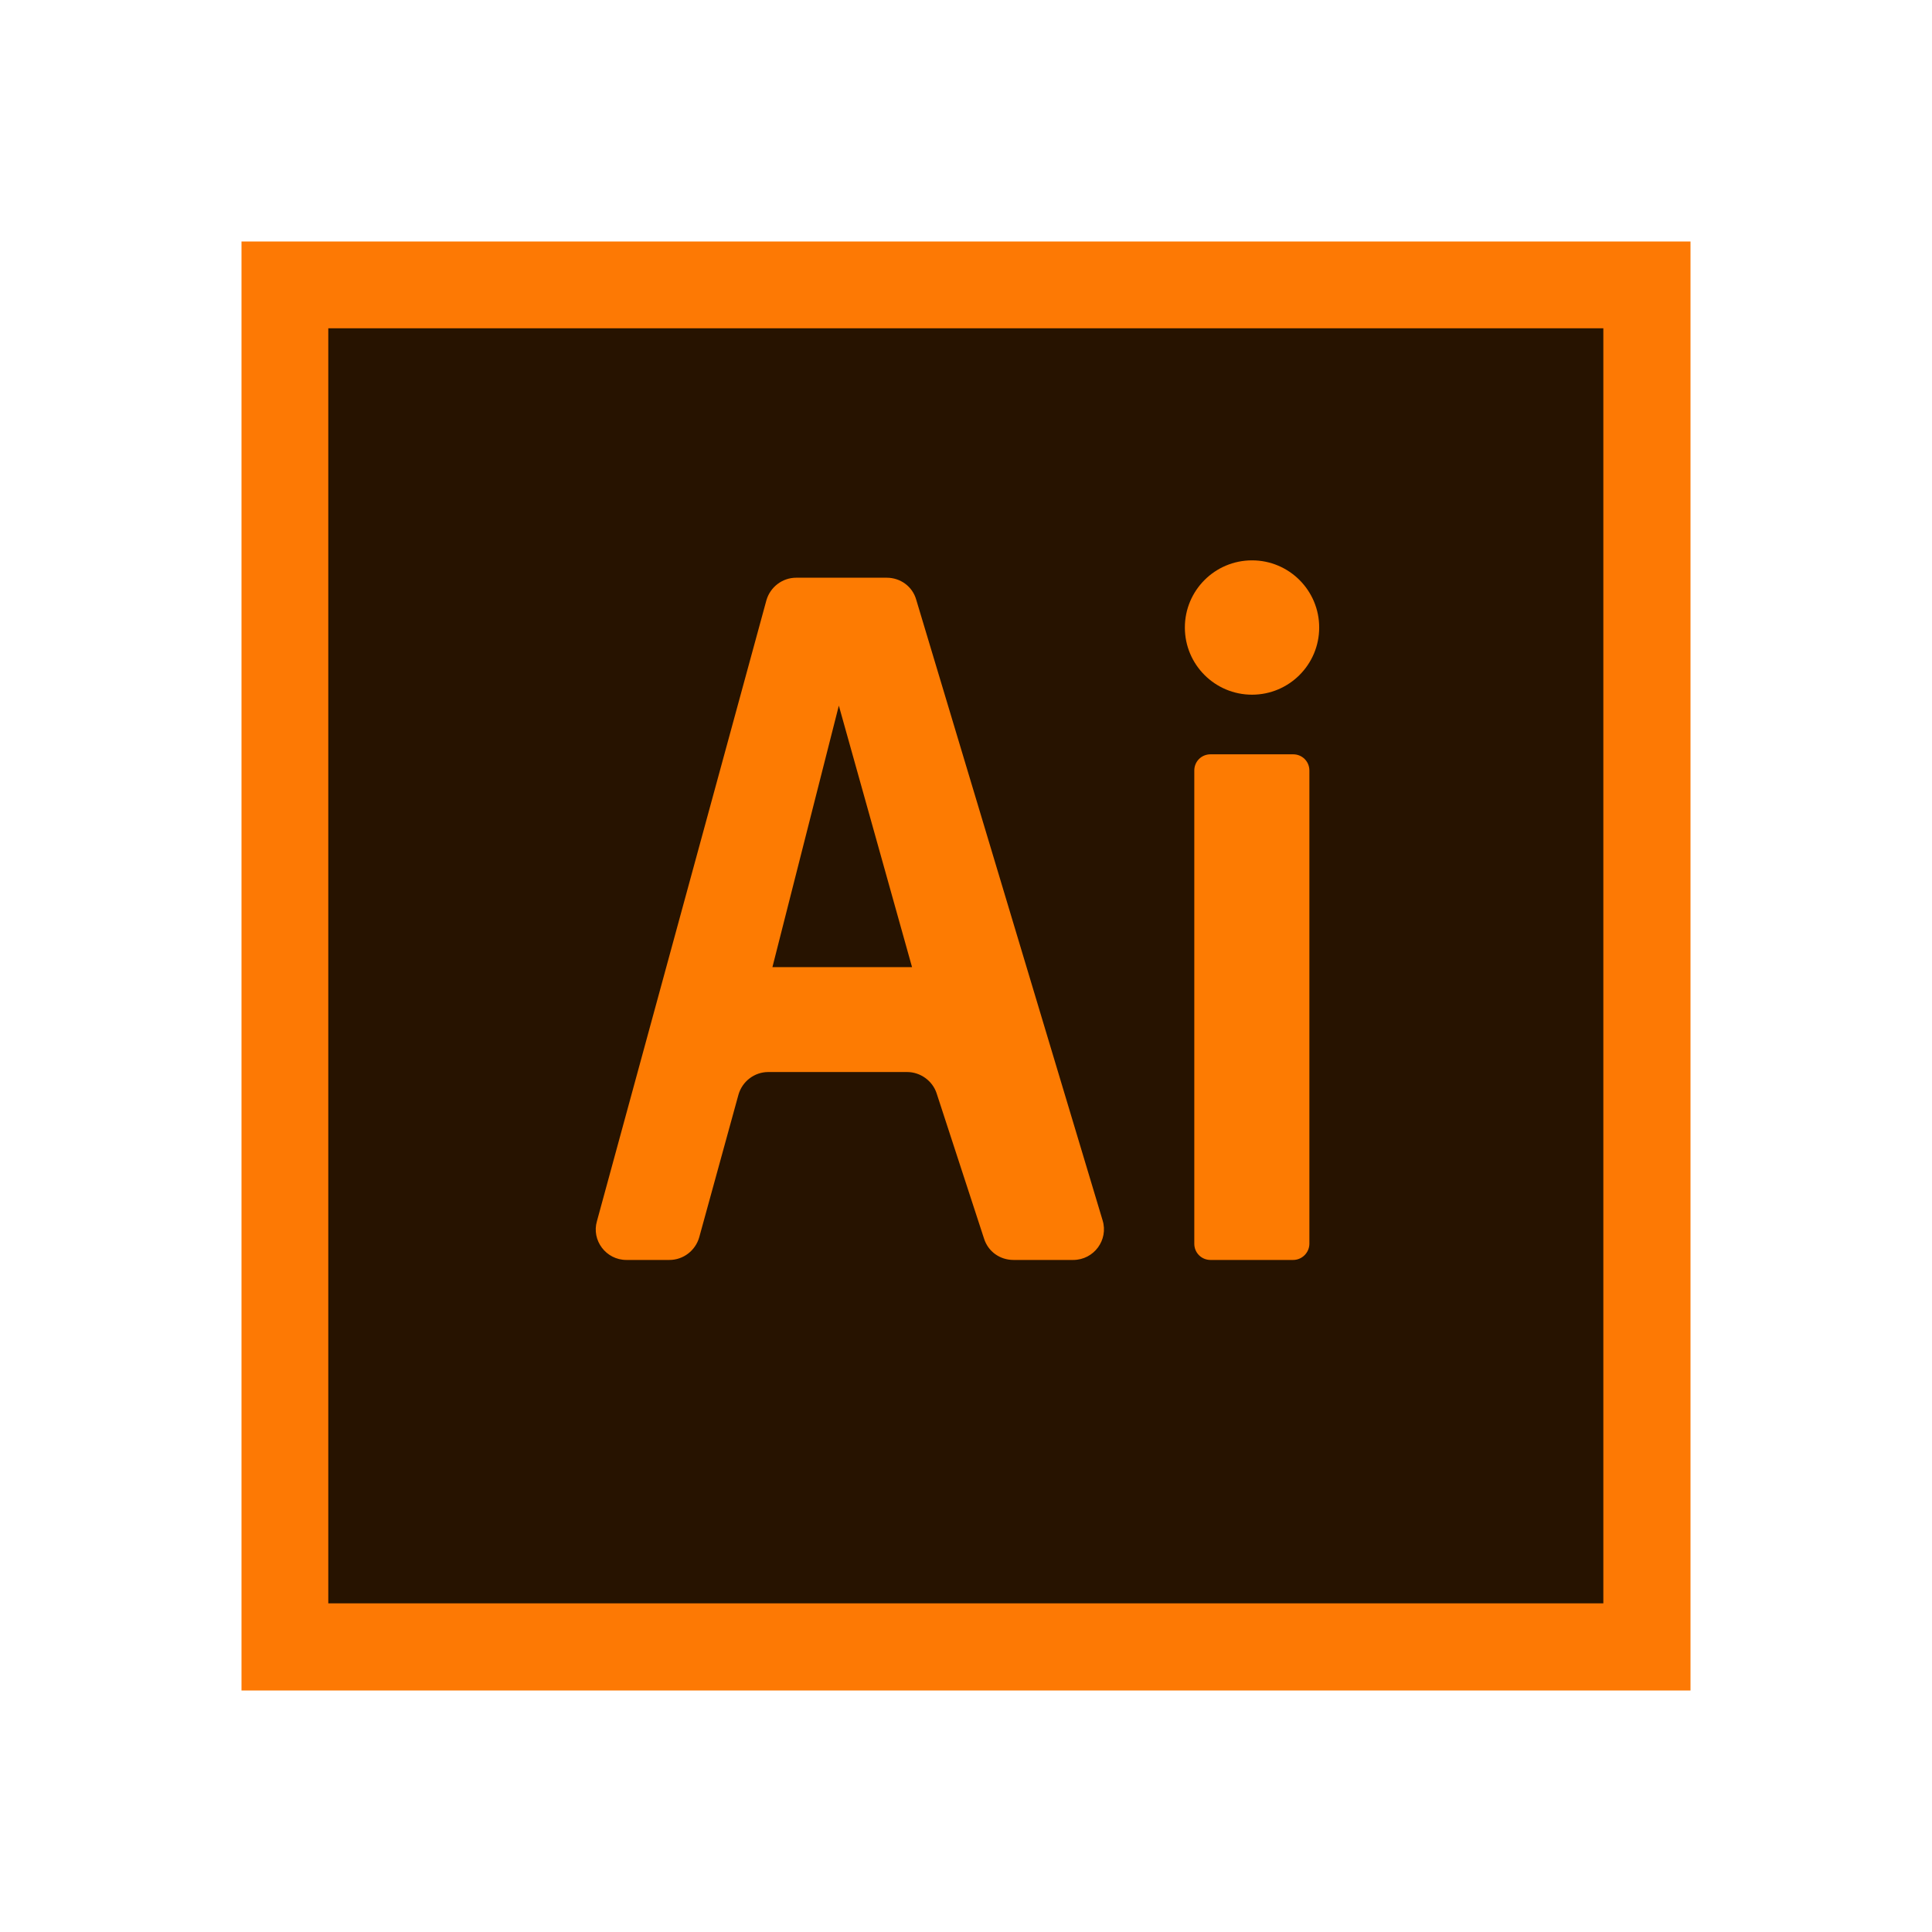
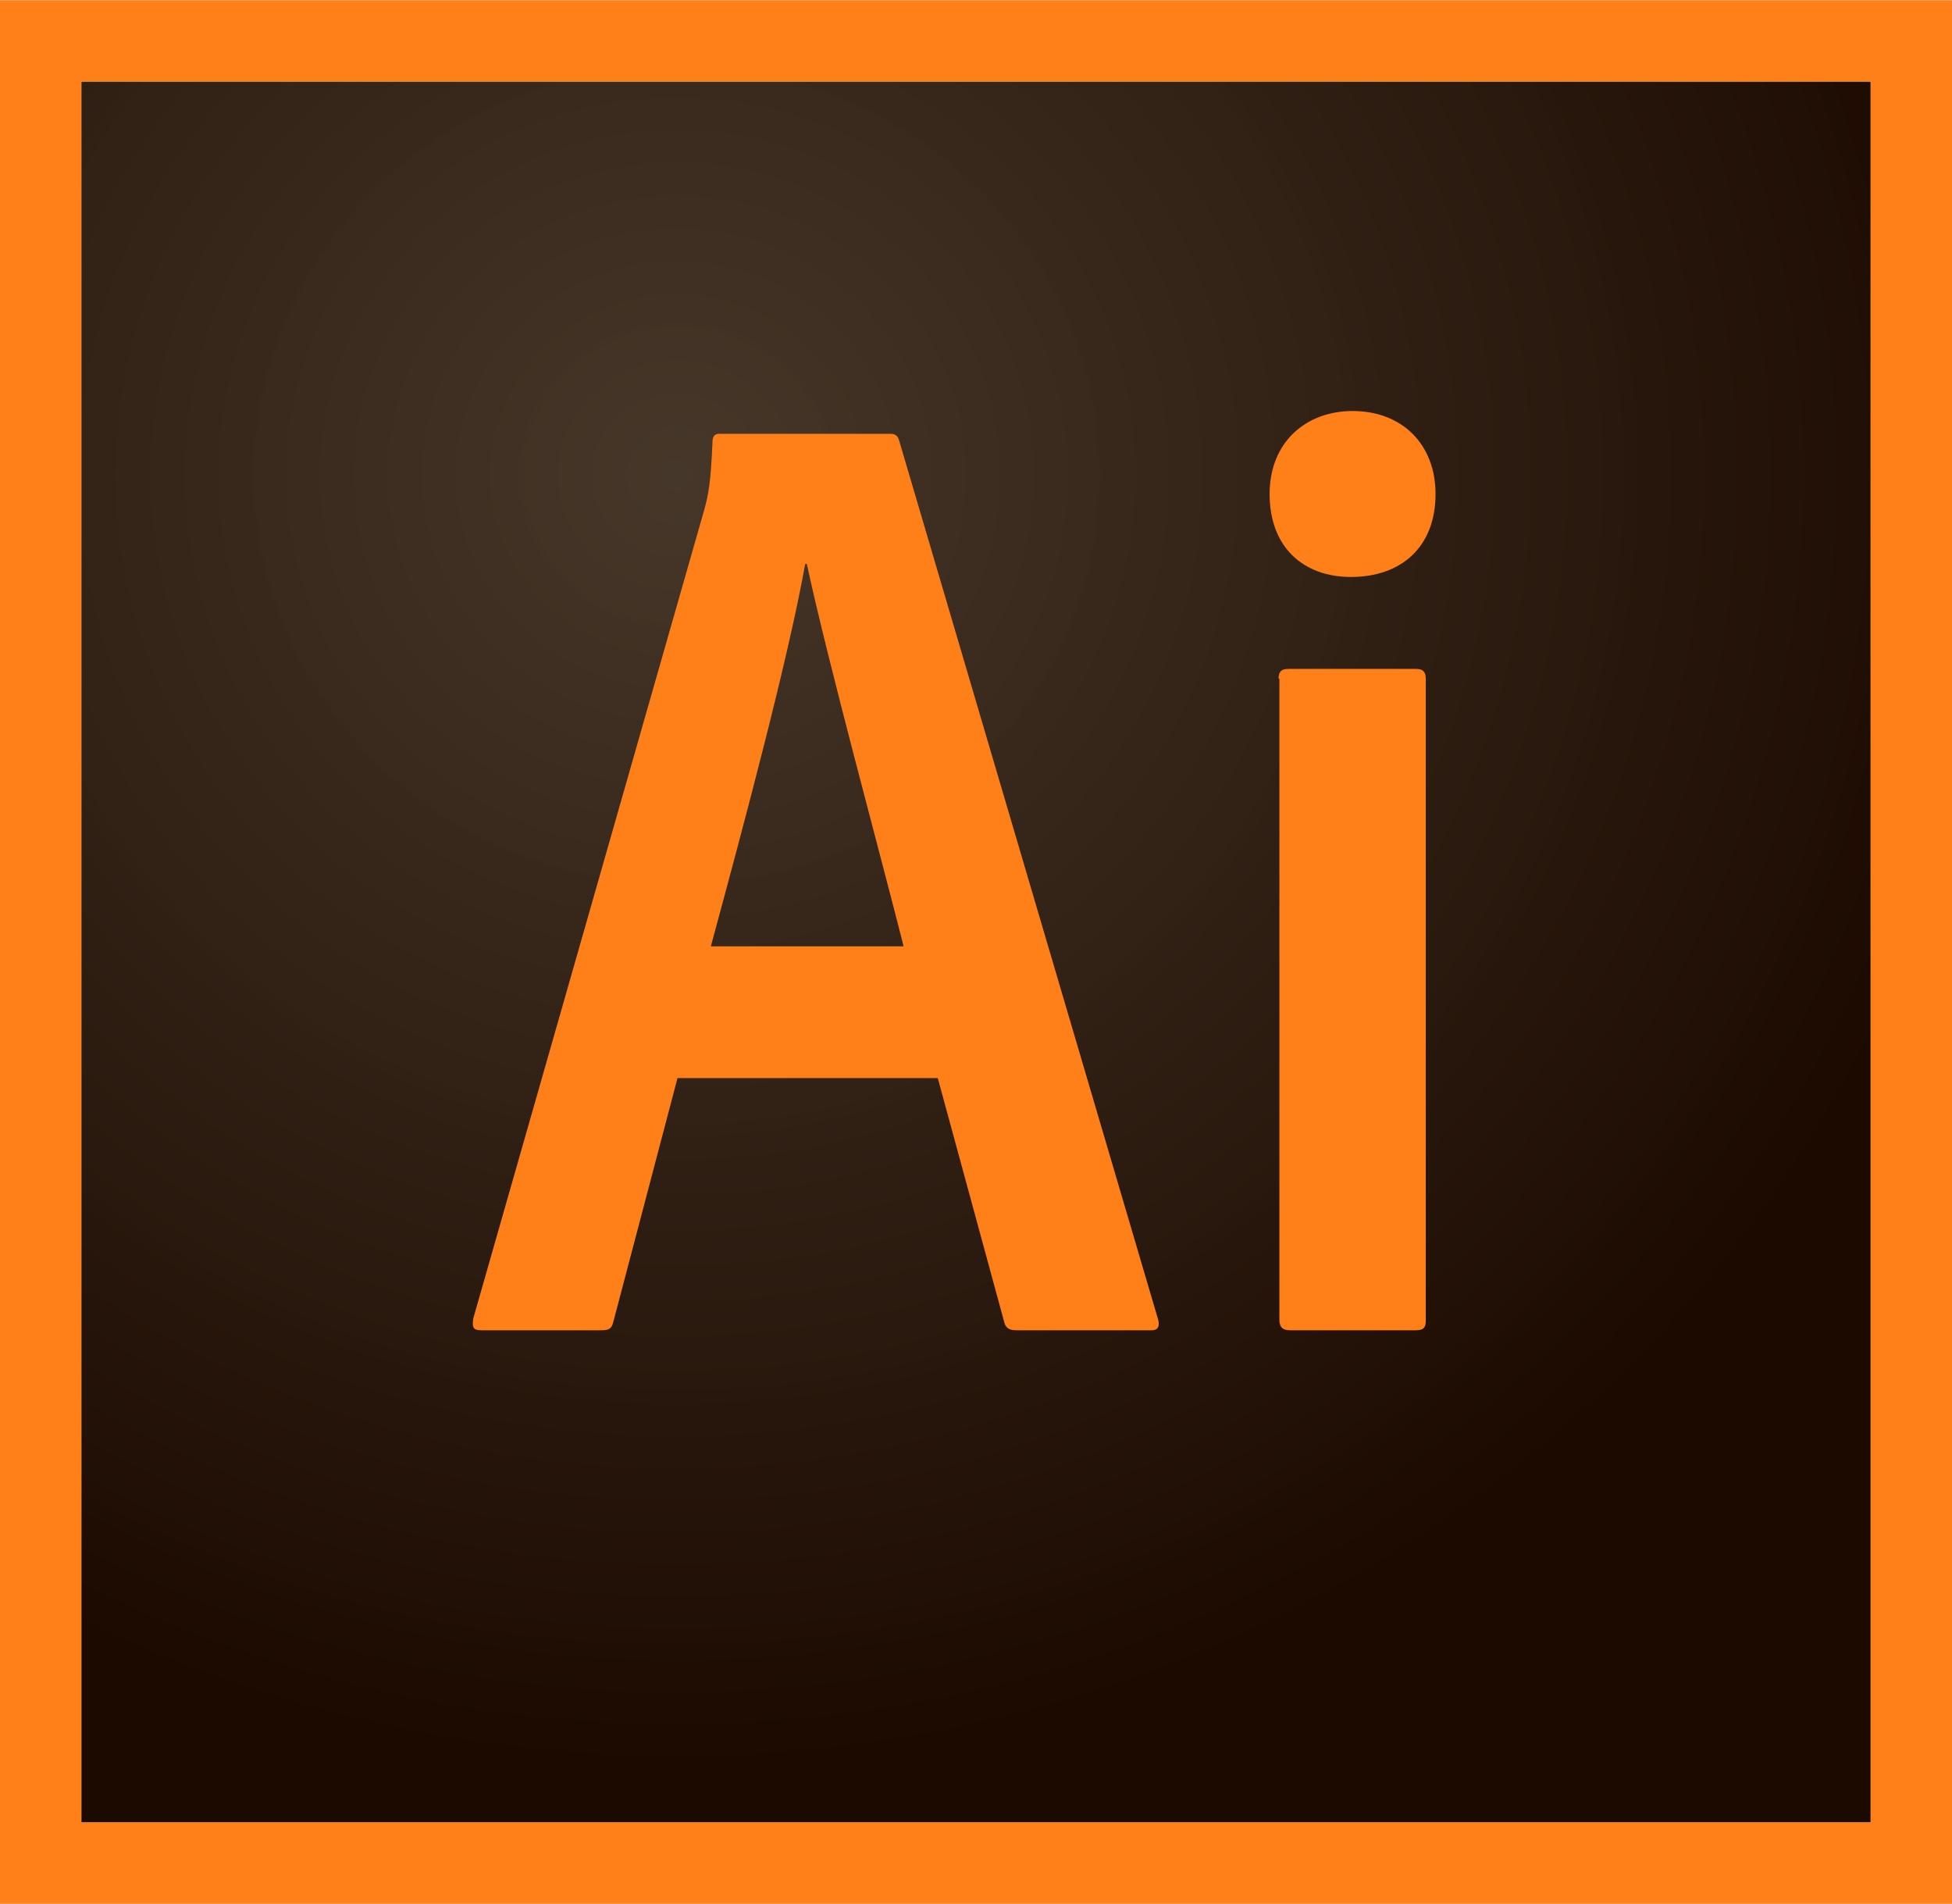
- <svg xmlns="http://www.w3.org/2000/svg" style="enable-background:new 0 0 512 512;" version="1.1" viewBox="0 0 512 512" xml:space="preserve">
-   <style type="text/css">
- 	.st0{display:none;}
- 	.st1{fill:#FD7904;}
- 	.st2{fill:#271300;}
- 	.st3{fill:#FD7B02;}
- </style>
-   <g class="st0" id="Layer_1" />
-   <g id="Layer_5">
-     <rect class="st1" height="384" width="384" x="64" y="64" />
-     <rect class="st2" height="337.9" width="337.9" x="87" y="87" />
-     <path class="st3" d="M342.7,333.9h-21.9c-2.4,0-4.3-1.9-4.3-4.3V204.2c0-2.4,1.9-4.3,4.3-4.3h21.9c2.4,0,4.3,1.9,4.3,4.3v125.4   C347,331.9,345.1,333.9,342.7,333.9z" />
-     <circle class="st3" cx="331.8" cy="166.3" r="17.8" />
-     <path class="st3" d="M166,333.9h11.4c3.7,0,6.9-2.5,7.9-6l10.4-37.8c1-3.5,4.2-6,7.9-6h36.8c3.5,0,6.7,2.3,7.8,5.6l12.6,38.6   c1.1,3.4,4.2,5.6,7.8,5.6h15.8c5.5,0,9.4-5.3,7.8-10.5l-49.4-164.5c-1-3.5-4.2-5.8-7.8-5.8h-24c-3.7,0-6.9,2.5-7.9,6l-44.9,164.5   C156.7,328.7,160.6,333.9,166,333.9z" />
-     <polygon class="st2" points="222.3,187 204.7,256.3 241.7,256.3  " />
-   </g>
+ <svg xmlns="http://www.w3.org/2000/svg" width="2500" height="2438" viewBox="0 130.746 595.279 580.398">
+   <radialGradient id="a" cx="-183.69" cy="328.972" r=".76" gradientTransform="matrix(545.6736 0 0 528.3113 100439.305 -173525.125)" gradientUnits="userSpaceOnUse">
+     <stop offset="0" stop-color="#423325" stop-opacity=".98" />
+     <stop offset="1" stop-color="#1c0a00" />
+   </radialGradient>
+   <path d="M24.803 155.549h545.674v530.792H24.803V155.549z" fill="url(#a)" />
+   <path d="M24.803 155.549h545.674v530.792H24.803V155.549zM0 711.145h595.28V130.746H0v580.399zm389.908-373.539c0-1.984.744-2.977 2.977-2.977h38.941c1.983 0 2.976.744 2.976 2.977v195.699c0 1.983-.496 2.976-2.976 2.976h-38.445c-2.48 0-3.225-1.24-3.225-3.224V337.606h-.248zm-2.728-56.304c0-15.874 11.161-25.299 25.3-25.299 15.13 0 25.299 10.169 25.299 25.299 0 16.37-10.665 25.299-25.795 25.299-14.387.001-24.804-8.929-24.804-25.299zM275.565 419.209c-6.944-27.532-23.314-87.556-29.516-116.576h-.496c-5.209 29.02-18.354 78.13-28.771 116.576h58.783zm-68.953 40.182l-19.595 74.41c-.496 1.983-1.24 2.479-3.72 2.479h-36.461c-2.48 0-2.977-.744-2.48-3.72l70.441-246.546c1.24-4.464 1.984-8.433 2.48-20.586 0-1.736.744-2.48 1.984-2.48h52.087c1.736 0 2.48.496 2.977 2.48l78.874 267.628c.496 1.983 0 3.224-1.984 3.224h-41.174c-1.984 0-3.225-.496-3.72-2.231l-20.339-74.658h-79.37z" fill="#ff7f18" />
</svg>
